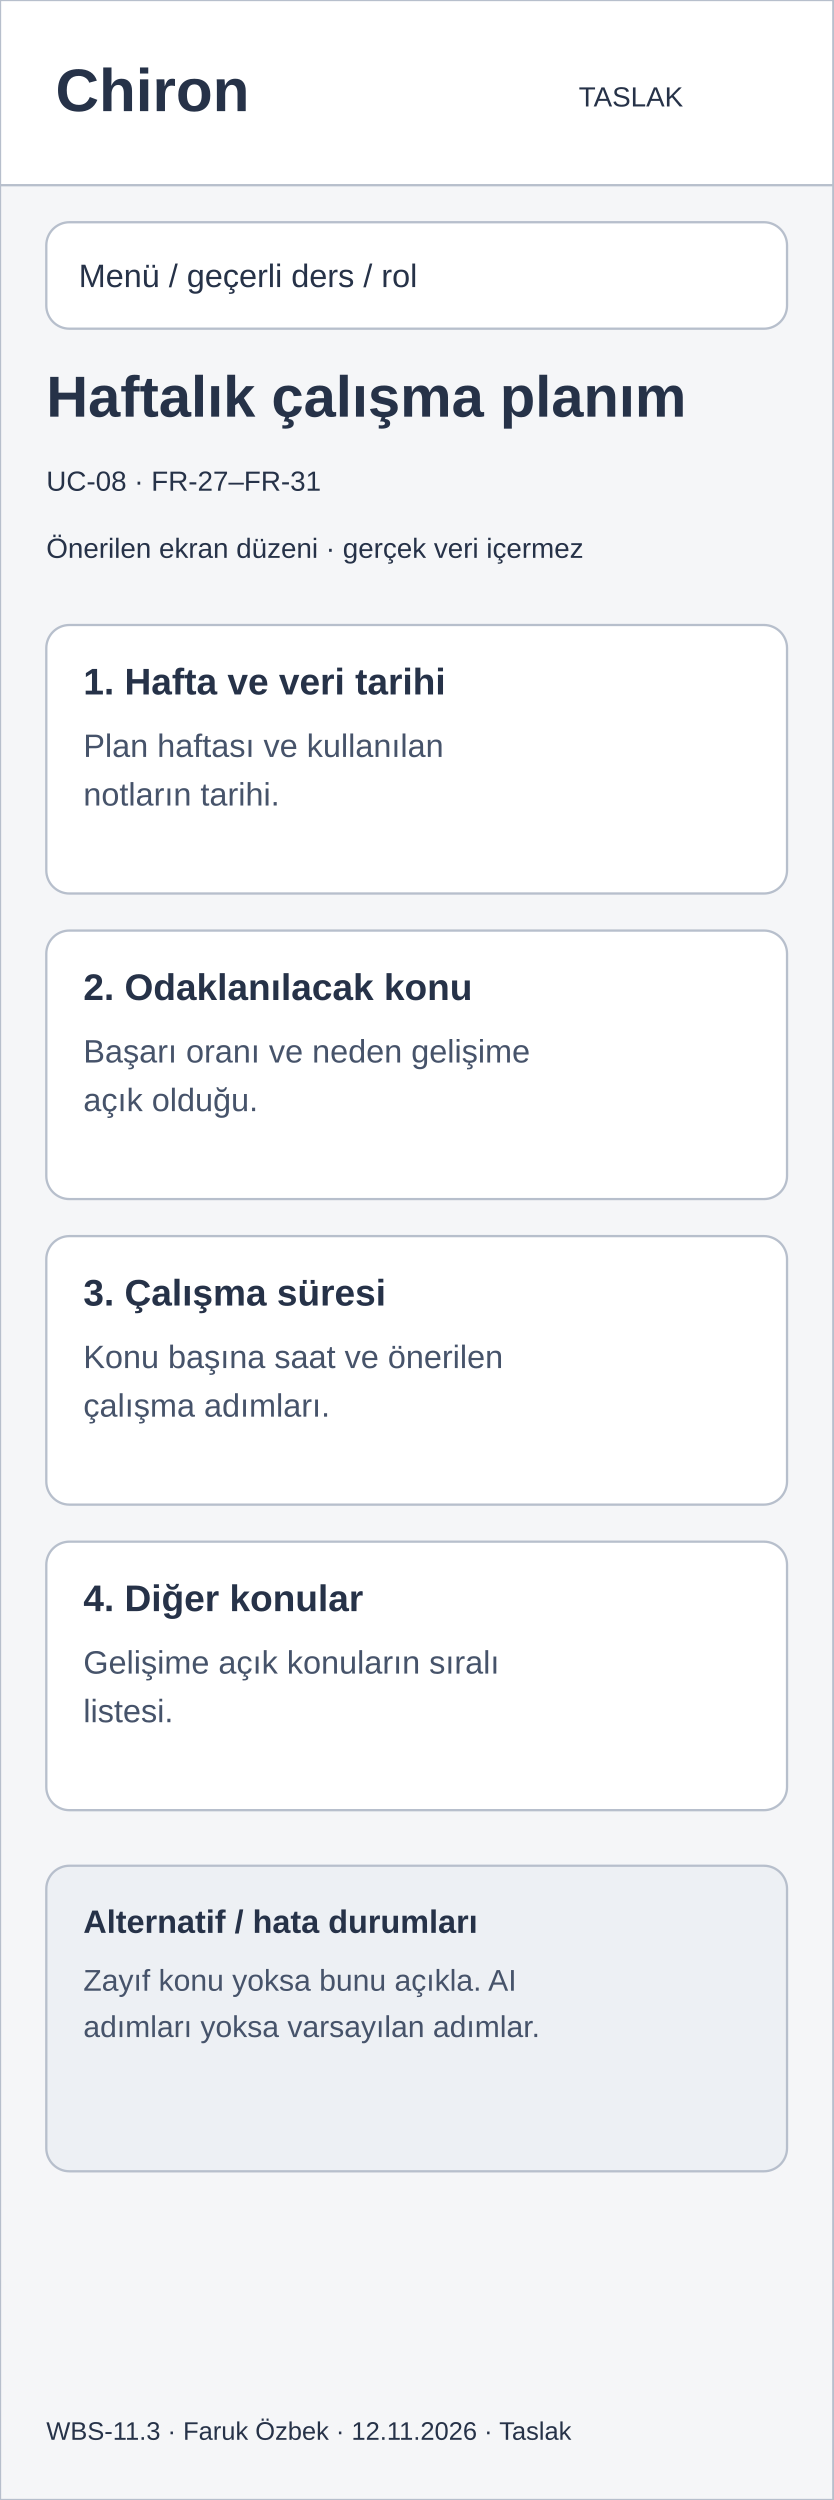
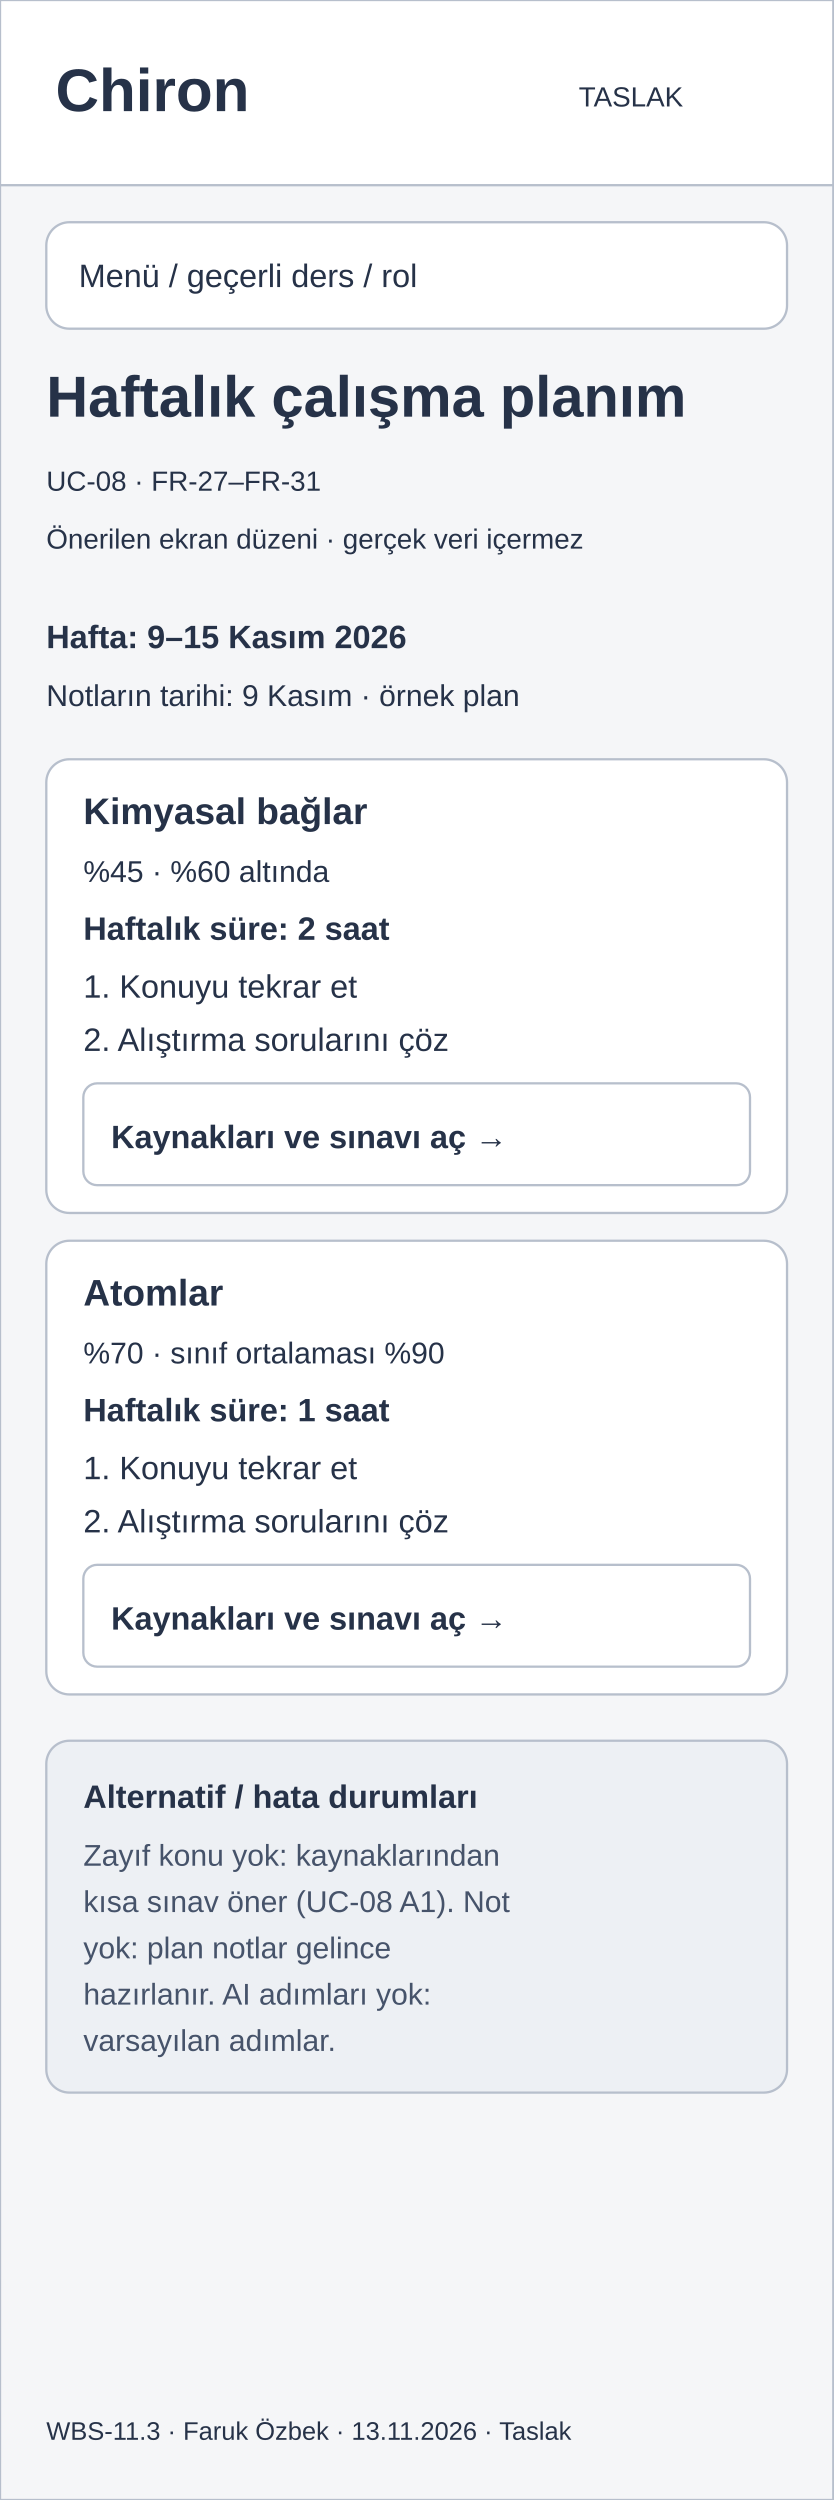
<svg xmlns="http://www.w3.org/2000/svg" width="360" height="1080" viewBox="0 0 360 1080" role="img" aria-labelledby="title desc">
  <rect x="0" y="0" width="360" height="1080" rx="0" fill="#f5f6f8" stroke="#b7bfcc" />
  <rect x="0" y="0" width="360" height="80" rx="0" fill="#fff" stroke="#b7bfcc" />
  <text x="24" y="48" font-family="Arial, sans-serif" font-size="26" fill="#263248" font-weight="700">Chiron</text>
  <text x="250" y="46" font-family="Arial, sans-serif" font-size="12" fill="#263248" font-weight="400">TASLAK</text>
  <rect x="20" y="96" width="320" height="46" rx="10" fill="#fff" stroke="#b7bfcc" />
  <text x="34" y="124" font-family="Arial, sans-serif" font-size="14" fill="#263248" font-weight="400">Menü / geçerli ders / rol</text>
  <text x="20" y="180" font-family="Arial, sans-serif" font-size="25" fill="#263248" font-weight="700">Haftalık çalışma planım</text>
  <text x="20" y="212" font-family="Arial, sans-serif" font-size="12" fill="#263248" font-weight="400">UC-08 · FR-27–FR-31</text>
-   <text x="20" y="241" font-family="Arial, sans-serif" font-size="12" fill="#263248" font-weight="400">Önerilen ekran düzeni · gerçek veri içermez</text>
-   <rect x="20" y="270" width="320" height="116" rx="10" fill="#fff" stroke="#b7bfcc" />
-   <text x="36" y="300" font-family="Arial, sans-serif" font-size="16" fill="#263248" font-weight="700">1. Hafta ve veri tarihi</text>
-   <text x="36" y="327" font-family="Arial, sans-serif" font-size="14" fill="#46536a" font-weight="400">Plan haftası ve kullanılan</text>
-   <text x="36" y="348" font-family="Arial, sans-serif" font-size="14" fill="#46536a" font-weight="400">notların tarihi.</text>
-   <rect x="20" y="402" width="320" height="116" rx="10" fill="#fff" stroke="#b7bfcc" />
-   <text x="36" y="432" font-family="Arial, sans-serif" font-size="16" fill="#263248" font-weight="700">2. Odaklanılacak konu</text>
-   <text x="36" y="459" font-family="Arial, sans-serif" font-size="14" fill="#46536a" font-weight="400">Başarı oranı ve neden gelişime</text>
-   <text x="36" y="480" font-family="Arial, sans-serif" font-size="14" fill="#46536a" font-weight="400">açık olduğu.</text>
-   <rect x="20" y="534" width="320" height="116" rx="10" fill="#fff" stroke="#b7bfcc" />
-   <text x="36" y="564" font-family="Arial, sans-serif" font-size="16" fill="#263248" font-weight="700">3. Çalışma süresi</text>
-   <text x="36" y="591" font-family="Arial, sans-serif" font-size="14" fill="#46536a" font-weight="400">Konu başına saat ve önerilen</text>
-   <text x="36" y="612" font-family="Arial, sans-serif" font-size="14" fill="#46536a" font-weight="400">çalışma adımları.</text>
-   <rect x="20" y="666" width="320" height="116" rx="10" fill="#fff" stroke="#b7bfcc" />
-   <text x="36" y="696" font-family="Arial, sans-serif" font-size="16" fill="#263248" font-weight="700">4. Diğer konular</text>
-   <text x="36" y="723" font-family="Arial, sans-serif" font-size="14" fill="#46536a" font-weight="400">Gelişime açık konuların sıralı</text>
-   <text x="36" y="744" font-family="Arial, sans-serif" font-size="14" fill="#46536a" font-weight="400">listesi.</text>
-   <rect x="20" y="806" width="320" height="132" rx="10" fill="#edf0f4" stroke="#b7bfcc" />
-   <text x="36" y="835" font-family="Arial, sans-serif" font-size="14" fill="#263248" font-weight="700">Alternatif / hata durumları</text>
-   <text x="36" y="860" font-family="Arial, sans-serif" font-size="13" fill="#46536a" font-weight="400">Zayıf konu yoksa bunu açıkla. AI</text>
-   <text x="36" y="880" font-family="Arial, sans-serif" font-size="13" fill="#46536a" font-weight="400">adımları yoksa varsayılan adımlar.</text>
-   <text x="20" y="1054" font-family="Arial, sans-serif" font-size="11" fill="#263248" font-weight="400">WBS-11.3 · Faruk Özbek · 12.11.2026 · Taslak</text>
+   <text x="20" y="237" font-family="Arial, sans-serif" font-size="12" fill="#263248" font-weight="400">Önerilen ekran düzeni · gerçek veri içermez</text>
+   <text x="20" y="280" font-family="Arial, sans-serif" font-size="14" fill="#263248" font-weight="600">Hafta: 9–15 Kasım 2026</text>
+   <text x="20" y="305" font-family="Arial, sans-serif" font-size="13" fill="#263248" font-weight="400">Notların tarihi: 9 Kasım · örnek plan</text>
+   <rect x="20" y="328" width="320" height="196" rx="10" fill="#fff" stroke="#b7bfcc" />
+   <text x="36" y="356" font-family="Arial, sans-serif" font-size="16" fill="#263248" font-weight="700">Kimyasal bağlar</text>
+   <text x="36" y="381" font-family="Arial, sans-serif" font-size="13" fill="#263248" font-weight="400">%45 · %60 altında</text>
+   <text x="36" y="406" font-family="Arial, sans-serif" font-size="14" fill="#263248" font-weight="600">Haftalık süre: 2 saat</text>
+   <text x="36" y="431" font-family="Arial, sans-serif" font-size="14" fill="#263248" font-weight="400">1. Konuyu tekrar et</text>
+   <text x="36" y="454" font-family="Arial, sans-serif" font-size="14" fill="#263248" font-weight="400">2. Alıştırma sorularını çöz</text>
+   <rect x="36" y="468" width="288" height="44" rx="6" fill="#fff" stroke="#b7bfcc" />
+   <text x="48" y="496" font-family="Arial, sans-serif" font-size="14" fill="#263248" font-weight="600">Kaynakları ve sınavı aç →</text>
+   <rect x="20" y="536" width="320" height="196" rx="10" fill="#fff" stroke="#b7bfcc" />
+   <text x="36" y="564" font-family="Arial, sans-serif" font-size="16" fill="#263248" font-weight="700">Atomlar</text>
+   <text x="36" y="589" font-family="Arial, sans-serif" font-size="13" fill="#263248" font-weight="400">%70 · sınıf ortalaması %90</text>
+   <text x="36" y="614" font-family="Arial, sans-serif" font-size="14" fill="#263248" font-weight="600">Haftalık süre: 1 saat</text>
+   <text x="36" y="639" font-family="Arial, sans-serif" font-size="14" fill="#263248" font-weight="400">1. Konuyu tekrar et</text>
+   <text x="36" y="662" font-family="Arial, sans-serif" font-size="14" fill="#263248" font-weight="400">2. Alıştırma sorularını çöz</text>
+   <rect x="36" y="676" width="288" height="44" rx="6" fill="#fff" stroke="#b7bfcc" />
+   <text x="48" y="704" font-family="Arial, sans-serif" font-size="14" fill="#263248" font-weight="600">Kaynakları ve sınavı aç →</text>
+   <rect x="20" y="752" width="320" height="152" rx="10" fill="#edf0f4" stroke="#b7bfcc" />
+   <text x="36" y="781" font-family="Arial, sans-serif" font-size="14" fill="#263248" font-weight="700">Alternatif / hata durumları</text>
+   <text x="36" y="806" font-family="Arial, sans-serif" font-size="13" fill="#46536a" font-weight="400">Zayıf konu yok: kaynaklarından</text>
+   <text x="36" y="826" font-family="Arial, sans-serif" font-size="13" fill="#46536a" font-weight="400">kısa sınav öner (UC-08 A1). Not</text>
+   <text x="36" y="846" font-family="Arial, sans-serif" font-size="13" fill="#46536a" font-weight="400">yok: plan notlar gelince</text>
+   <text x="36" y="866" font-family="Arial, sans-serif" font-size="13" fill="#46536a" font-weight="400">hazırlanır. AI adımları yok:</text>
+   <text x="36" y="886" font-family="Arial, sans-serif" font-size="13" fill="#46536a" font-weight="400">varsayılan adımlar.</text>
+   <text x="20" y="1054" font-family="Arial, sans-serif" font-size="11" fill="#263248" font-weight="400">WBS-11.3 · Faruk Özbek · 13.11.2026 · Taslak</text>
</svg>
